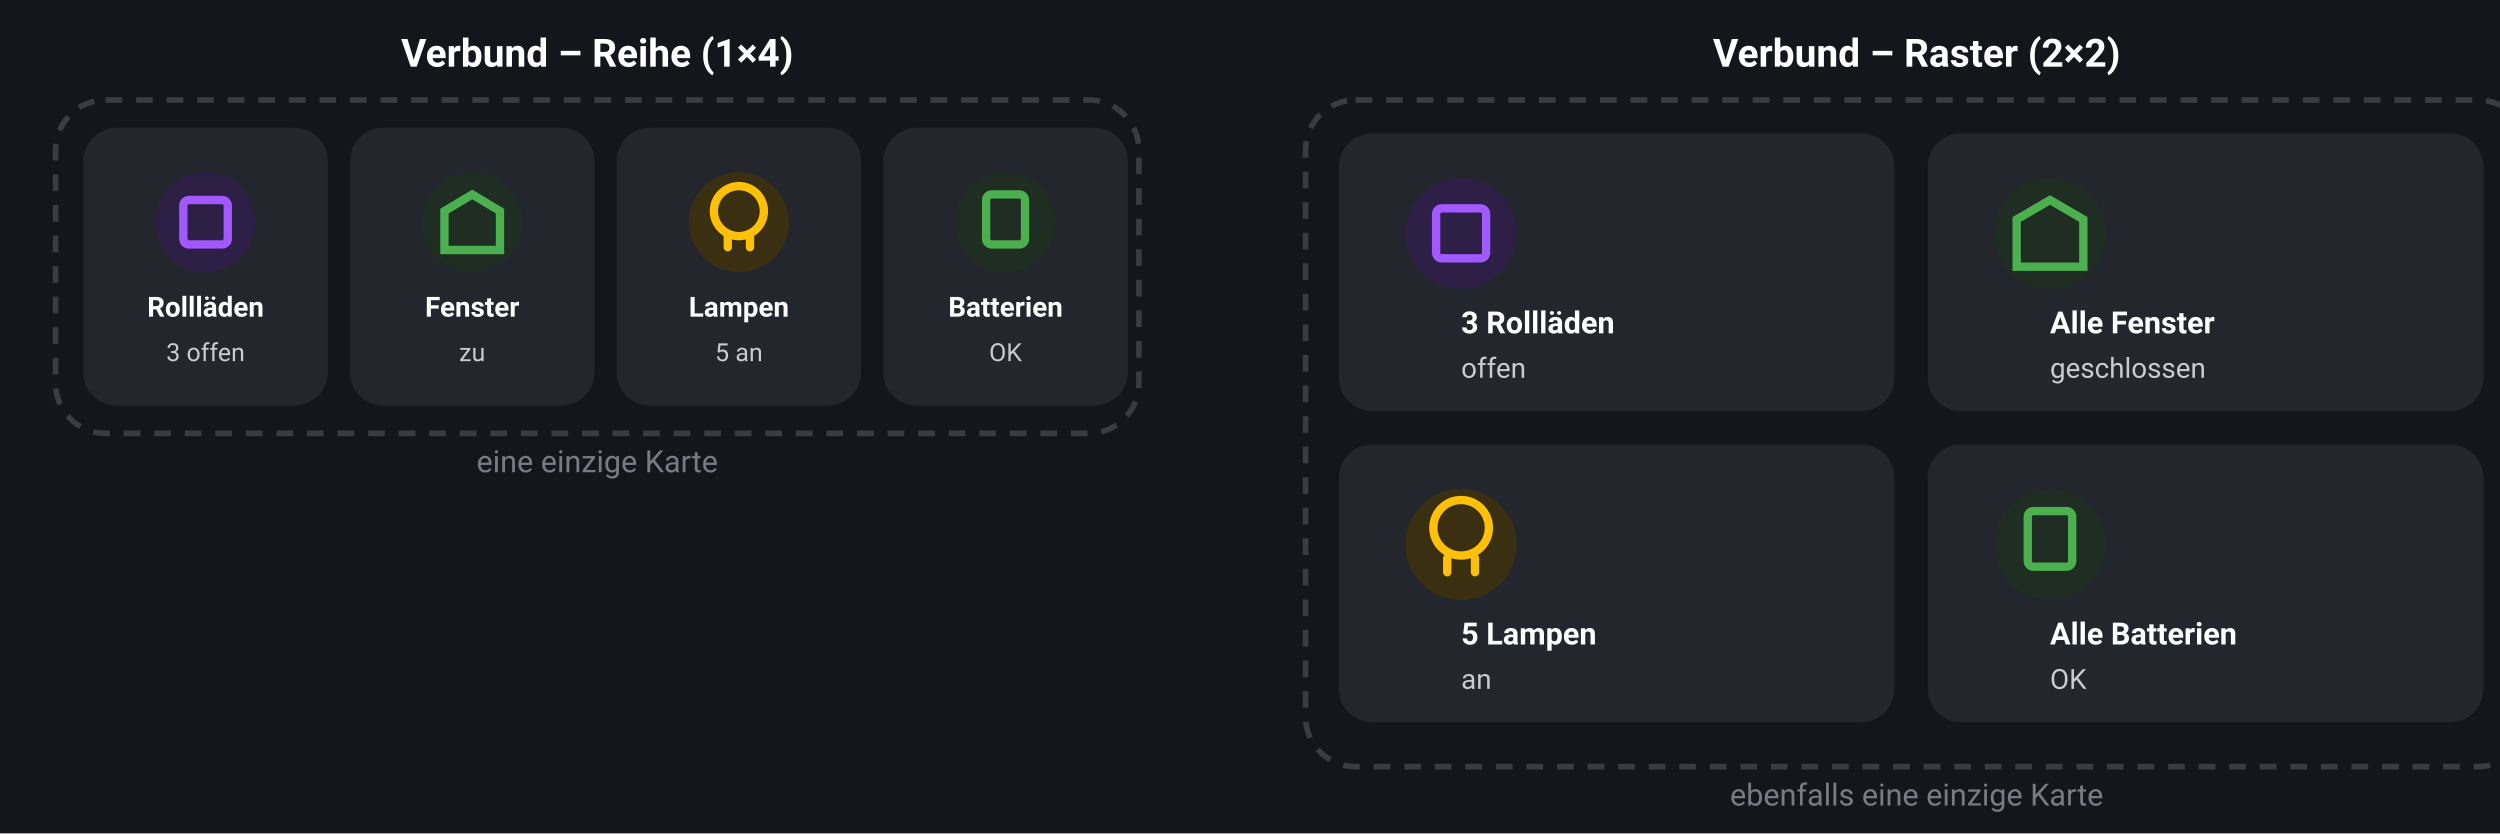
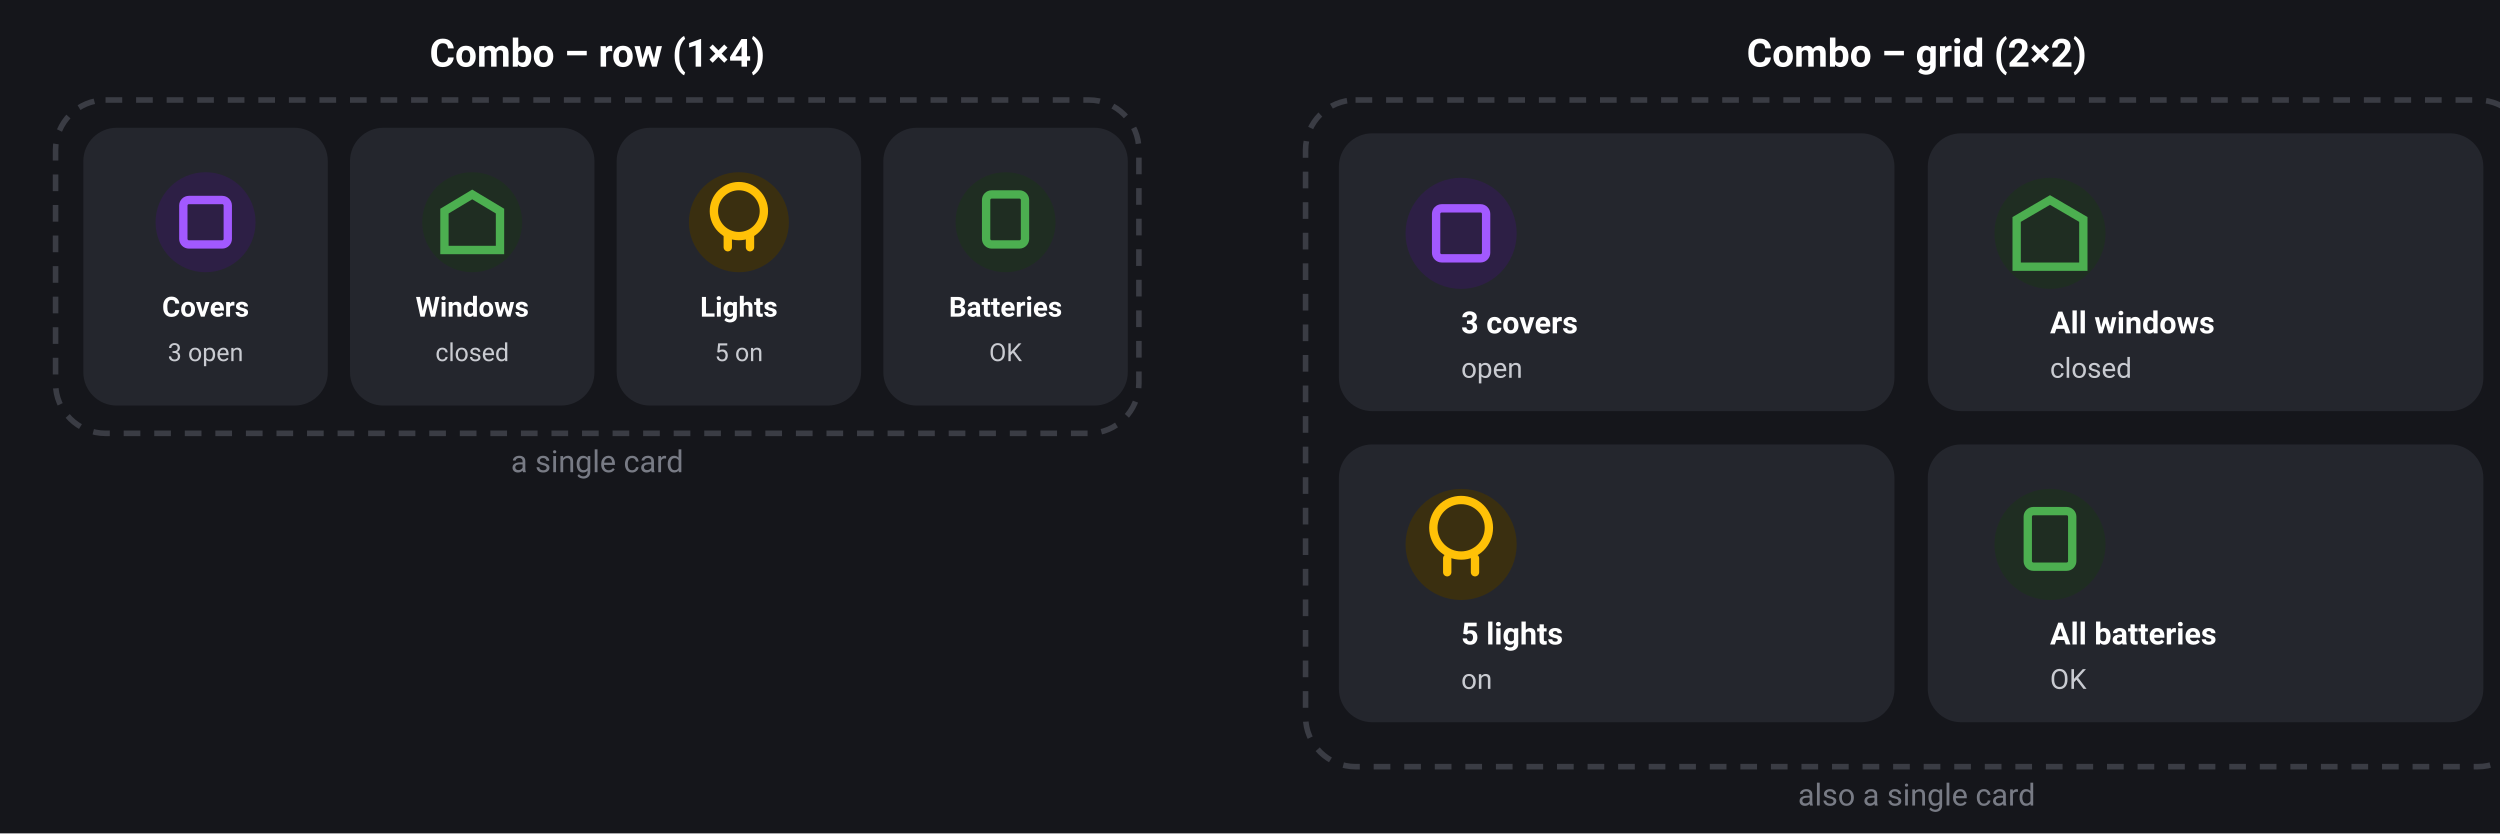
<svg xmlns="http://www.w3.org/2000/svg" viewBox="0 0 900 300" font-family="'Segoe UI', Roboto, Helvetica, Arial, sans-serif">
  <rect width="900" height="300" fill="#15161b" />
-   <text x="215" y="24" fill="#ffffff" font-size="14" font-weight="700" text-anchor="middle">Verbund – Reihe (1×4)</text>
+   <text x="215" y="24" fill="#ffffff" font-size="14" font-weight="700" text-anchor="middle">Combo – row (1×4)</text>
  <rect x="20" y="36" width="390" height="120" rx="18" fill="none" stroke="#3a3c44" stroke-width="2" stroke-dasharray="6 5" />
-   <text x="215" y="170" fill="#787b85" font-size="11" text-anchor="middle">eine einzige Karte</text>
+   <text x="215" y="170" fill="#787b85" font-size="11" text-anchor="middle">a single card</text>
  <g transform="translate(30,46)">
    <rect width="88" height="100" rx="12" fill="#24262d" />
    <circle cx="44" cy="34" r="18" fill="#2d1f45" />
    <rect x="36" y="26" width="16" height="16" rx="2" fill="none" stroke="#a259ff" stroke-width="3" />
-     <text x="44" y="68" fill="#ffffff" font-size="10" font-weight="700" text-anchor="middle">Rollläden</text>
-     <text x="44" y="84" fill="#c9cbd1" font-size="9" text-anchor="middle">3 offen</text>
+     <text x="44" y="68" fill="#ffffff" font-size="10" font-weight="700" text-anchor="middle">Covers</text>
+     <text x="44" y="84" fill="#c9cbd1" font-size="9" text-anchor="middle">3 open</text>
  </g>
  <g transform="translate(126,46)">
    <rect width="88" height="100" rx="12" fill="#24262d" />
    <circle cx="44" cy="34" r="18" fill="#1f2d22" />
    <path d="M44 24 L54 30 L54 44 L34 44 L34 30 Z" fill="none" stroke="#4caf50" stroke-width="3" />
-     <text x="44" y="68" fill="#ffffff" font-size="10" font-weight="700" text-anchor="middle">Fenster</text>
-     <text x="44" y="84" fill="#c9cbd1" font-size="9" text-anchor="middle">zu</text>
+     <text x="44" y="68" fill="#ffffff" font-size="10" font-weight="700" text-anchor="middle">Windows</text>
+     <text x="44" y="84" fill="#c9cbd1" font-size="9" text-anchor="middle">closed</text>
  </g>
  <g transform="translate(222,46)">
    <rect width="88" height="100" rx="12" fill="#24262d" />
    <circle cx="44" cy="34" r="18" fill="#3a2f10" />
    <circle cx="44" cy="30" r="9" fill="none" stroke="#ffc107" stroke-width="3" />
    <line x1="40" y1="39" x2="40" y2="43" stroke="#ffc107" stroke-width="3" stroke-linecap="round" />
    <line x1="48" y1="39" x2="48" y2="43" stroke="#ffc107" stroke-width="3" stroke-linecap="round" />
-     <text x="44" y="68" fill="#ffffff" font-size="10" font-weight="700" text-anchor="middle">Lampen</text>
-     <text x="44" y="84" fill="#c9cbd1" font-size="9" text-anchor="middle">5 an</text>
+     <text x="44" y="68" fill="#ffffff" font-size="10" font-weight="700" text-anchor="middle">Lights</text>
+     <text x="44" y="84" fill="#c9cbd1" font-size="9" text-anchor="middle">5 on</text>
  </g>
  <g transform="translate(318,46)">
    <rect width="88" height="100" rx="12" fill="#24262d" />
    <circle cx="44" cy="34" r="18" fill="#1f2d22" />
    <rect x="37" y="24" width="14" height="18" rx="2" fill="none" stroke="#4caf50" stroke-width="3" />
-     <text x="44" y="68" fill="#ffffff" font-size="10" font-weight="700" text-anchor="middle">Batterien</text>
+     <text x="44" y="68" fill="#ffffff" font-size="10" font-weight="700" text-anchor="middle">Batteries</text>
    <text x="44" y="84" fill="#c9cbd1" font-size="9" text-anchor="middle">OK</text>
  </g>
-   <text x="690" y="24" fill="#ffffff" font-size="14" font-weight="700" text-anchor="middle">Verbund – Raster (2×2)</text>
+   <text x="690" y="24" fill="#ffffff" font-size="14" font-weight="700" text-anchor="middle">Combo – grid (2×2)</text>
  <rect x="470" y="36" width="440" height="240" rx="18" fill="none" stroke="#3a3c44" stroke-width="2" stroke-dasharray="6 5" />
-   <text x="690" y="290" fill="#787b85" font-size="11" text-anchor="middle">ebenfalls eine einzige Karte</text>
+   <text x="690" y="290" fill="#787b85" font-size="11" text-anchor="middle">also a single card</text>
  <g transform="translate(482,48)">
    <rect width="200" height="100" rx="12" fill="#24262d" />
    <circle cx="44" cy="36" r="20" fill="#2d1f45" />
    <rect x="35" y="27" width="18" height="18" rx="2" fill="none" stroke="#a259ff" stroke-width="3" />
-     <text x="44" y="72" fill="#ffffff" font-size="11" font-weight="700">3 Rollläden</text>
-     <text x="44" y="88" fill="#c9cbd1" font-size="10">offen</text>
+     <text x="44" y="72" fill="#ffffff" font-size="11" font-weight="700">3 covers</text>
+     <text x="44" y="88" fill="#c9cbd1" font-size="10">open</text>
  </g>
  <g transform="translate(694,48)">
    <rect width="200" height="100" rx="12" fill="#24262d" />
    <circle cx="44" cy="36" r="20" fill="#1f2d22" />
    <path d="M44 24 L56 31 L56 48 L32 48 L32 31 Z" fill="none" stroke="#4caf50" stroke-width="3" />
-     <text x="44" y="72" fill="#ffffff" font-size="11" font-weight="700">Alle Fenster</text>
-     <text x="44" y="88" fill="#c9cbd1" font-size="10">geschlossen</text>
+     <text x="44" y="72" fill="#ffffff" font-size="11" font-weight="700">All windows</text>
+     <text x="44" y="88" fill="#c9cbd1" font-size="10">closed</text>
  </g>
  <g transform="translate(482,160)">
    <rect width="200" height="100" rx="12" fill="#24262d" />
    <circle cx="44" cy="36" r="20" fill="#3a2f10" />
    <circle cx="44" cy="30" r="10" fill="none" stroke="#ffc107" stroke-width="3" />
    <line x1="39" y1="41" x2="39" y2="46" stroke="#ffc107" stroke-width="3" stroke-linecap="round" />
    <line x1="49" y1="41" x2="49" y2="46" stroke="#ffc107" stroke-width="3" stroke-linecap="round" />
-     <text x="44" y="72" fill="#ffffff" font-size="11" font-weight="700">5 Lampen</text>
-     <text x="44" y="88" fill="#c9cbd1" font-size="10">an</text>
+     <text x="44" y="72" fill="#ffffff" font-size="11" font-weight="700">5 lights</text>
+     <text x="44" y="88" fill="#c9cbd1" font-size="10">on</text>
  </g>
  <g transform="translate(694,160)">
    <rect width="200" height="100" rx="12" fill="#24262d" />
    <circle cx="44" cy="36" r="20" fill="#1f2d22" />
    <rect x="36" y="24" width="16" height="20" rx="2" fill="none" stroke="#4caf50" stroke-width="3" />
-     <text x="44" y="72" fill="#ffffff" font-size="11" font-weight="700">Alle Batterien</text>
+     <text x="44" y="72" fill="#ffffff" font-size="11" font-weight="700">All batteries</text>
    <text x="44" y="88" fill="#c9cbd1" font-size="10">OK</text>
  </g>
</svg>
